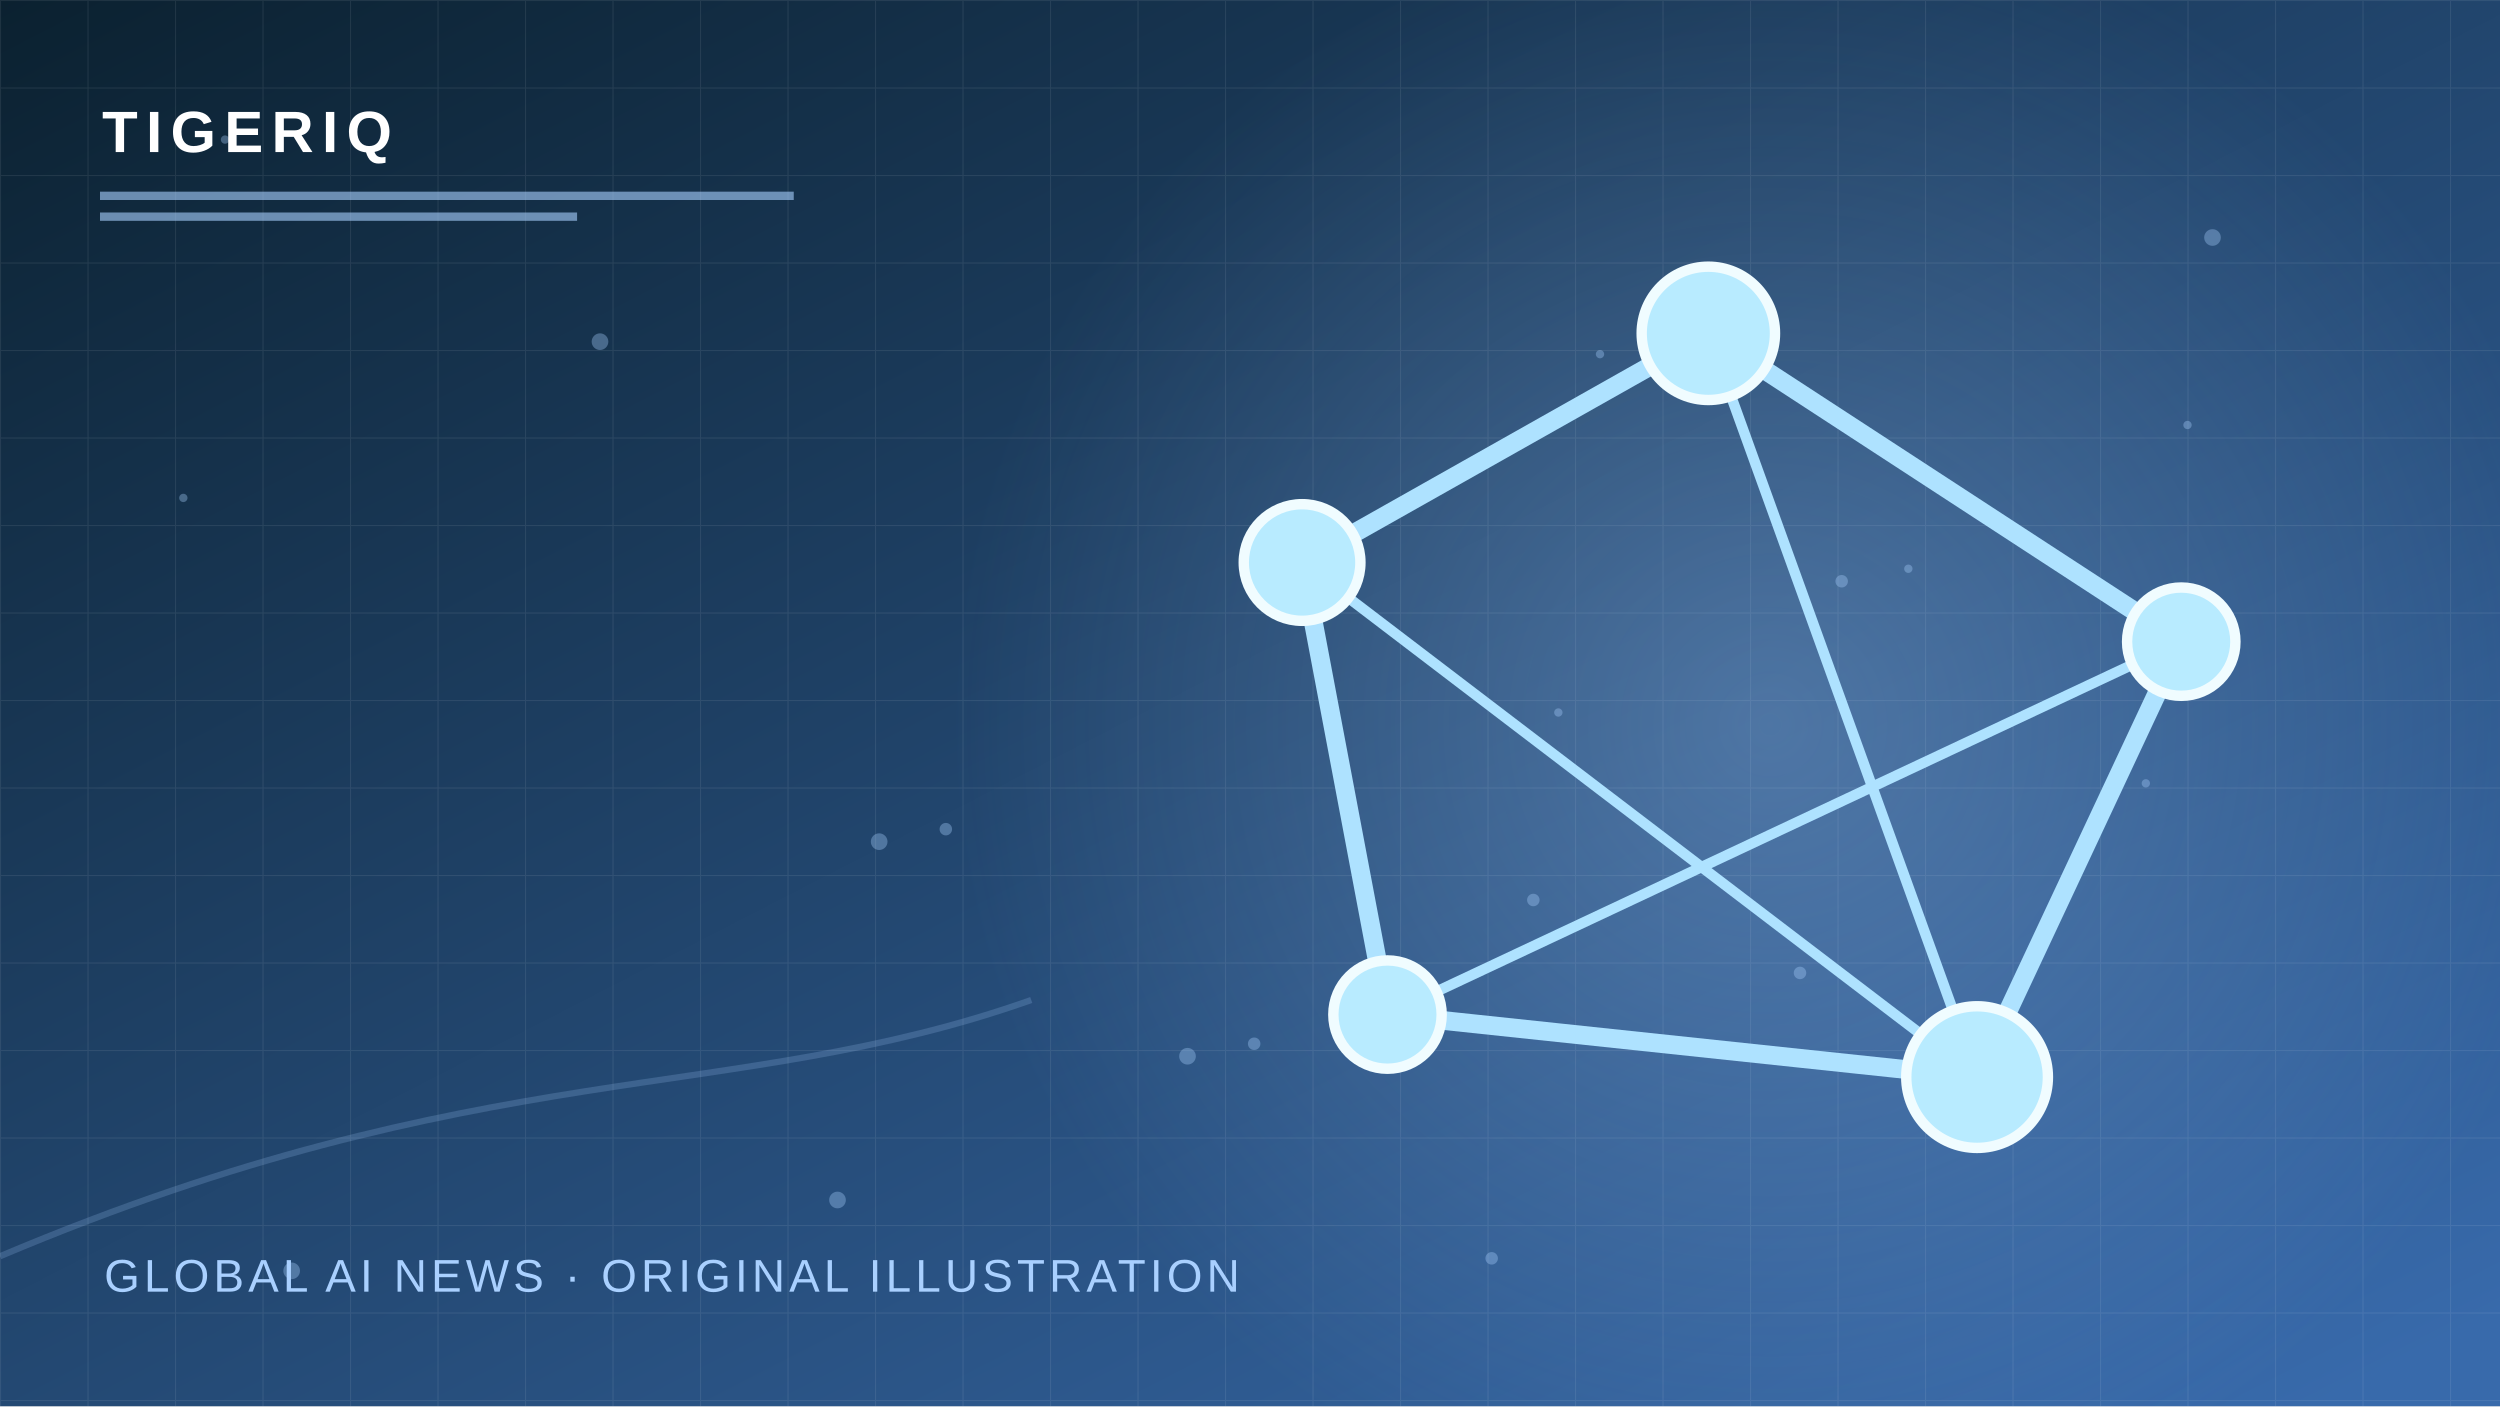
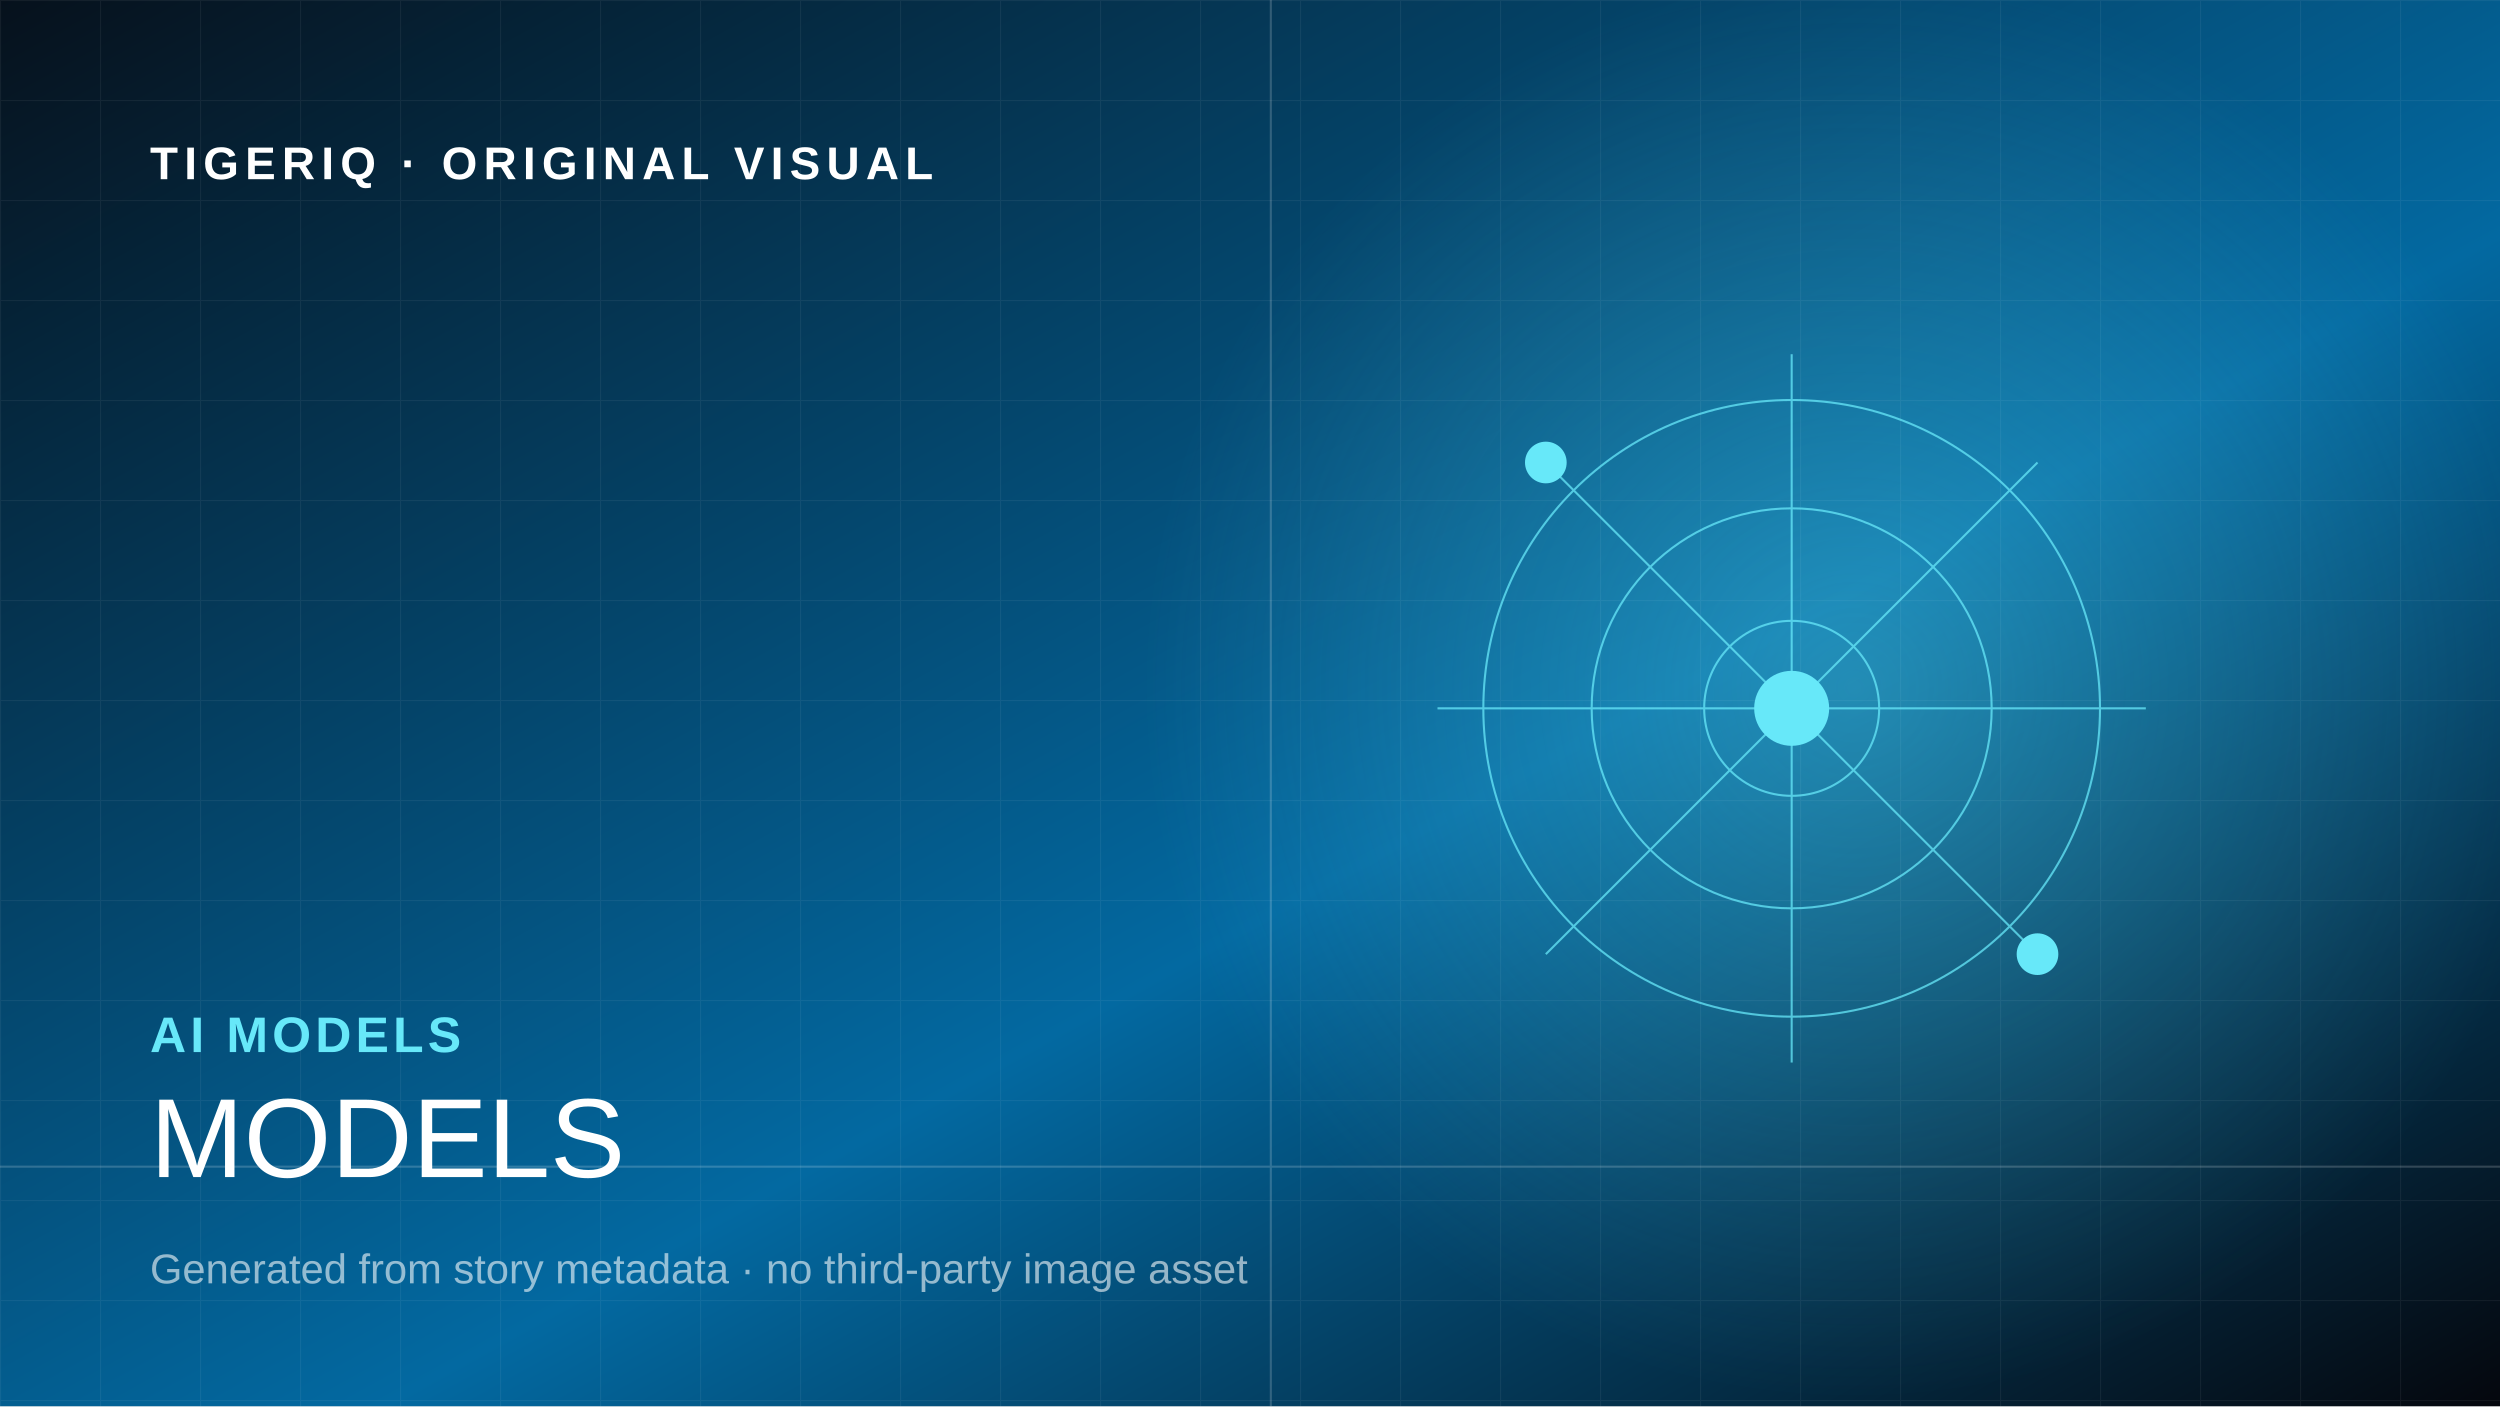
- <svg xmlns="http://www.w3.org/2000/svg" width="1200" height="675" viewBox="0 0 1200 675" data-topic="network">
+ <svg xmlns="http://www.w3.org/2000/svg" width="1200" height="675" viewBox="0 0 1200 675" role="img" aria-label="MODELS">
  <defs>
-     <linearGradient id="b" x2=".93" y2="1">
-       <stop stop-color="#0b2130" />
-       <stop offset="1" stop-color="#386aab" />
+     <linearGradient id="bg" x1="0" y1="0" x2="1" y2="1">
+       <stop stop-color="#06111c" />
+       <stop offset=".58" stop-color="#0369a1" />
+       <stop offset="1" stop-color="#05070d" />
    </linearGradient>
-     <radialGradient id="h">
-       <stop stop-color="#a9d0ff" stop-opacity=".3" />
-       <stop offset="1" stop-color="#a9d0ff" stop-opacity="0" />
+     <radialGradient id="glow">
+       <stop stop-color="#67e8f9" stop-opacity=".32" />
+       <stop offset="1" stop-color="#67e8f9" stop-opacity="0" />
    </radialGradient>
-     <pattern id="g" width="42" height="42" patternUnits="userSpaceOnUse">
-       <path d="M42 0H0V42" stroke="#fff" stroke-opacity=".08" fill="none" />
+     <pattern id="grid" width="48" height="48" patternUnits="userSpaceOnUse">
+       <path d="M48 0H0v48" fill="none" stroke="#fff" stroke-opacity=".055" />
    </pattern>
  </defs>
-   <rect width="1200" height="675" fill="url(#b)" />
-   <rect width="1200" height="675" fill="url(#g)" />
-   <circle cx="850" cy="348" r="398" fill="url(#h)" />
-   <circle cx="1050" cy="204" r="2" fill="#a9d0ff" opacity=".35" />
-   <circle cx="736" cy="432" r="3" fill="#a9d0ff" opacity=".35" />
-   <circle cx="422" cy="404" r="4" fill="#a9d0ff" opacity=".35" />
-   <circle cx="108" cy="67" r="2" fill="#a9d0ff" opacity=".35" />
-   <circle cx="884" cy="279" r="3" fill="#a9d0ff" opacity=".35" />
-   <circle cx="570" cy="507" r="4" fill="#a9d0ff" opacity=".35" />
-   <circle cx="768" cy="170" r="2" fill="#a9d0ff" opacity=".35" />
-   <circle cx="454" cy="398" r="3" fill="#a9d0ff" opacity=".35" />
-   <circle cx="140" cy="610" r="4" fill="#a9d0ff" opacity=".35" />
-   <circle cx="916" cy="273" r="2" fill="#a9d0ff" opacity=".35" />
-   <circle cx="602" cy="501" r="3" fill="#a9d0ff" opacity=".35" />
-   <circle cx="288" cy="164" r="4" fill="#a9d0ff" opacity=".35" />
-   <circle cx="1030" cy="376" r="2" fill="#a9d0ff" opacity=".35" />
-   <circle cx="716" cy="604" r="3" fill="#a9d0ff" opacity=".35" />
-   <circle cx="402" cy="576" r="4" fill="#a9d0ff" opacity=".35" />
-   <circle cx="88" cy="239" r="2" fill="#a9d0ff" opacity=".35" />
-   <circle cx="864" cy="467" r="3" fill="#a9d0ff" opacity=".35" />
-   <circle cx="1062" cy="114" r="4" fill="#a9d0ff" opacity=".35" />
-   <circle cx="748" cy="342" r="2" fill="#a9d0ff" opacity=".35" />
-   <path d="M0 603c232-98 351-72 495-123" stroke="#a9d0ff" stroke-opacity=".2" stroke-width="3" fill="none" />
-   <g stroke="#aee2ff" stroke-width="9">
-     <path d="m625 270 195-110 227 148-98 209-283-30z" fill="none" />
-     <path d="m625 270 324 247m-129-357 129 357m98-209-381 179" stroke-width="5" />
+   <rect width="1200" height="675" fill="url(#bg)" />
+   <rect width="1200" height="675" fill="url(#grid)" />
+   <circle cx="890" cy="330" r="340" fill="url(#glow)" />
+   <g opacity=".18" stroke="#fff">
+     <path d="M0 560h1200" />
+     <path d="M610 0v675" />
  </g>
-   <g fill="#b8ebff" stroke="#f0fcff" stroke-width="5">
-     <circle cx="625" cy="270" r="28" />
-     <circle cx="820" cy="160" r="32" />
-     <circle cx="1047" cy="308" r="26" />
-     <circle cx="949" cy="517" r="34" />
-     <circle cx="666" cy="487" r="26" />
+   <text x="72" y="86" fill="#fff" font-family="Arial, Helvetica, sans-serif" font-size="22" font-weight="700" letter-spacing="3">TIGERIQ · ORIGINAL VISUAL</text>
+   <text x="72" y="505" fill="#67e8f9" font-family="Arial, Helvetica, sans-serif" font-size="24" font-weight="700" letter-spacing="2">AI MODELS</text>
+   <text x="72" y="565" fill="#fff" font-family="Arial, Helvetica, sans-serif" font-size="54" font-weight="500">MODELS</text>
+   <text x="72" y="616" fill="#fff" opacity=".58" font-family="Arial, Helvetica, sans-serif" font-size="20">Generated from story metadata · no third-party image asset</text>
+   <g fill="none" stroke="#67e8f9" opacity=".75">
+     <circle cx="860" cy="340" r="148" />
+     <circle cx="860" cy="340" r="96" />
+     <circle cx="860" cy="340" r="42" />
+     <path d="M690 340h340M860 170v340M742 222l236 236M978 222 742 458" />
  </g>
-   <path d="M48 94h333M48 104h229" stroke="#a9d0ff" stroke-width="4" stroke-opacity=".6" />
-   <text x="49" y="73" font-family="Arial,sans-serif" font-size="28" letter-spacing="4" font-weight="bold" fill="#ffffff">TIGERIQ</text>
-   <text x="50" y="620" font-family="Arial,sans-serif" font-size="22" letter-spacing="2" fill="#a9d0ff">GLOBAL AI NEWS · ORIGINAL ILLUSTRATION</text>
+   <g fill="#67e8f9">
+     <circle cx="860" cy="340" r="18" />
+     <circle cx="742" cy="222" r="10" />
+     <circle cx="978" cy="458" r="10" />
+   </g>
</svg>
